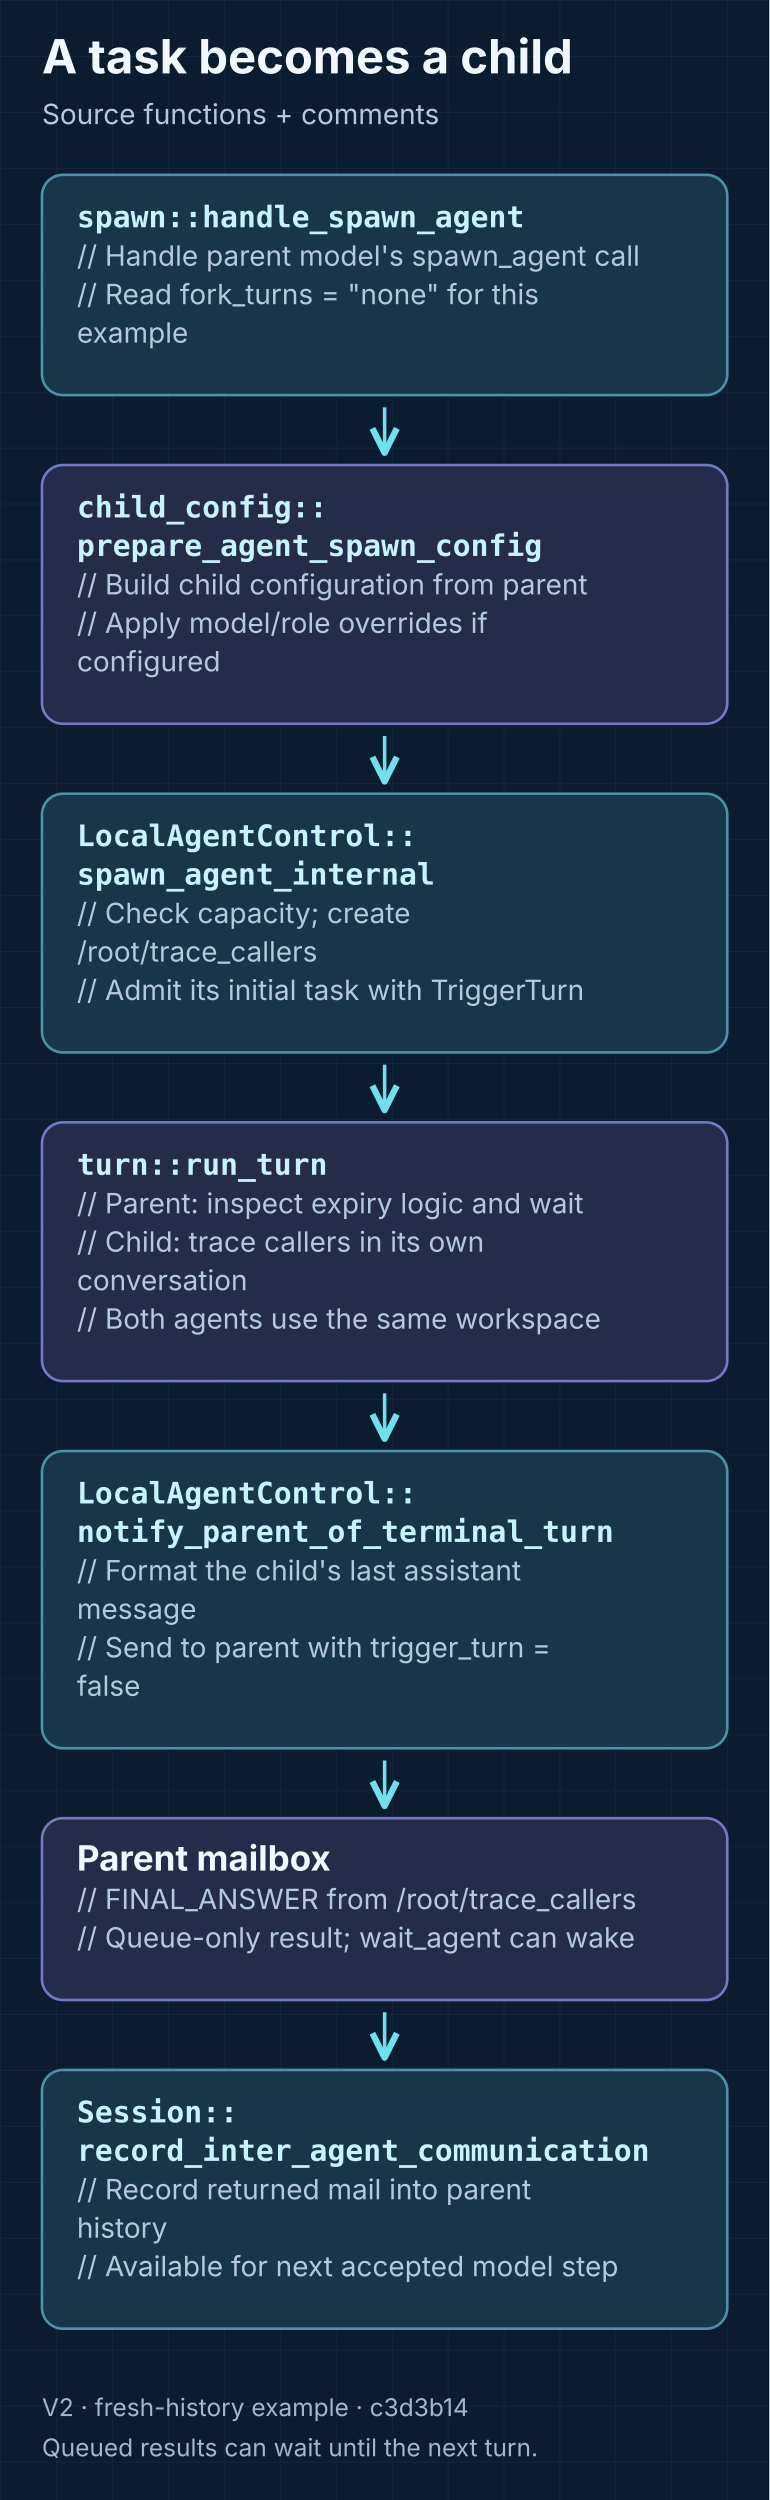
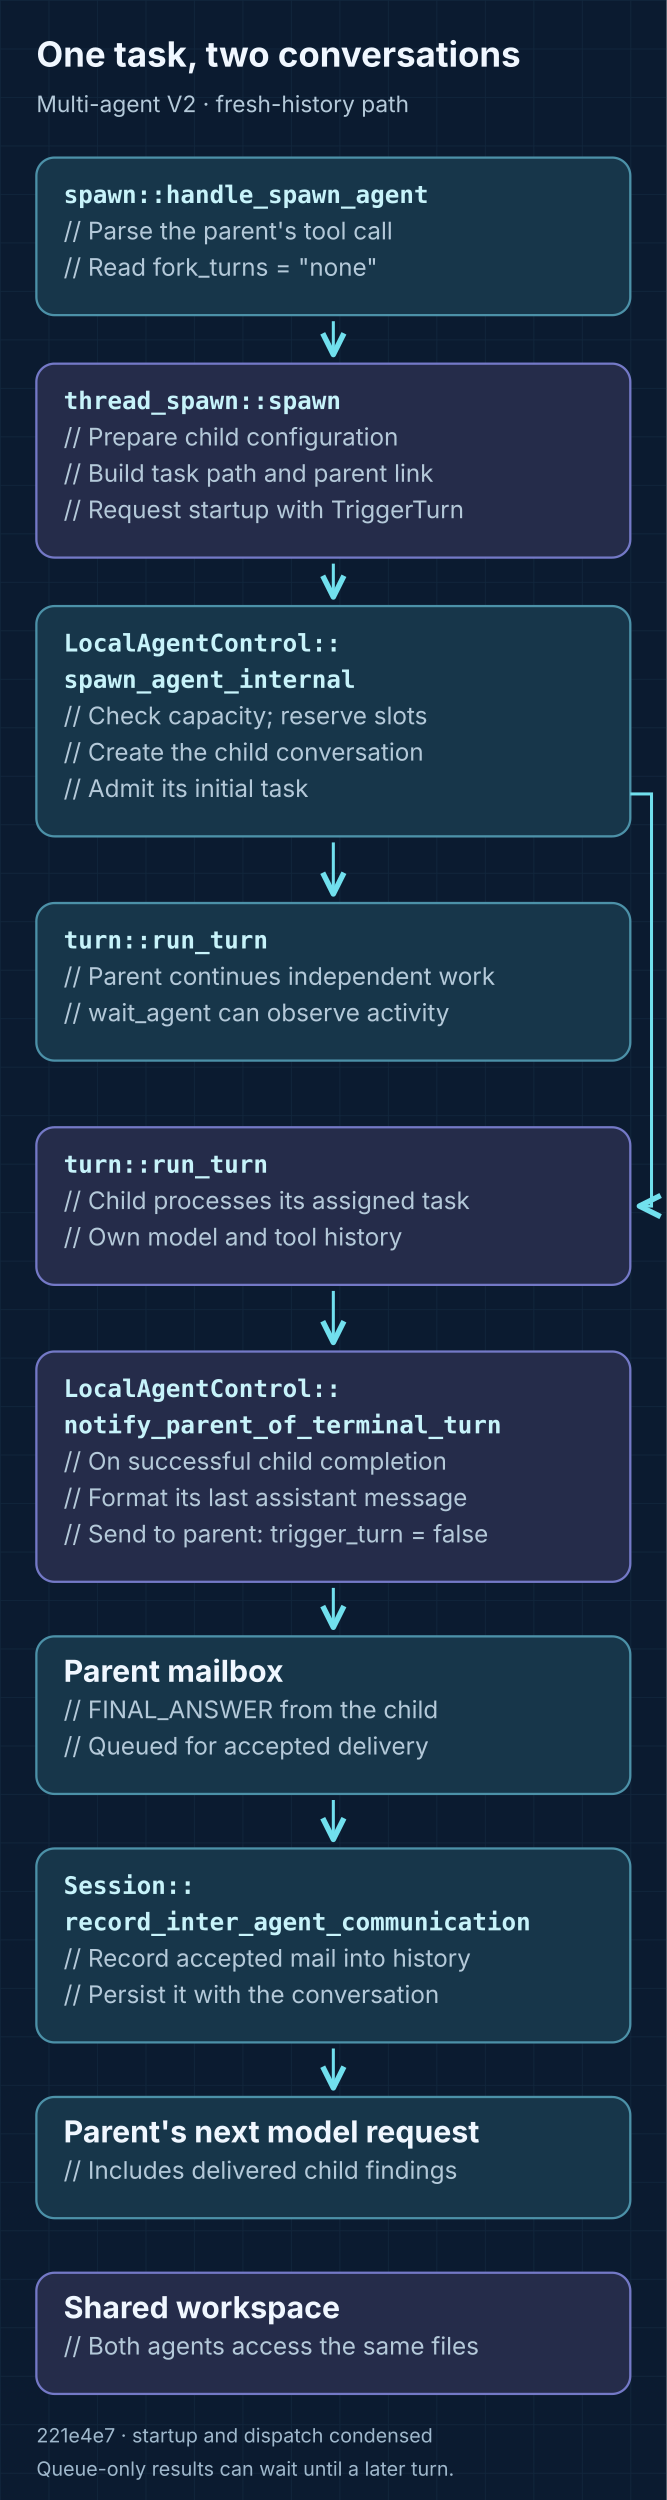
- <svg xmlns="http://www.w3.org/2000/svg" width="440" height="1430" viewBox="0 0 440 1430" role="img" aria-labelledby="title description">
+ <svg xmlns="http://www.w3.org/2000/svg" width="440" height="1650" viewBox="0 0 440 1650" role="img" aria-labelledby="title description">
  <defs>
    <pattern id="grid" width="32" height="32" patternUnits="userSpaceOnUse">
      <path d="M32 0H0V32" fill="none" stroke="#315772" stroke-opacity=".2" />
    </pattern>
    <marker id="arrow" markerWidth="9" markerHeight="9" refX="8" refY="4.5" orient="auto">
      <path d="M1 1L8 4.5L1 8" fill="none" stroke="#71E0EE" stroke-width="1.8" stroke-linejoin="round" />
    </marker>
-     <style>
- text { font-family: -apple-system, BlinkMacSystemFont, "Segoe UI", sans-serif; fill: #F0F7FF; }
- .heading { font-size: 27px; font-weight: 700; }
- .sub { font-size: 16px; fill: #B4C9D9; }
- .label { font-size: 20px; font-weight: 650; }
- .code { font-family: ui-monospace, SFMono-Regular, Consolas, monospace; font-size: 17px; font-weight: 600; fill: #C7F3FA; }
- .long-code { font-family: ui-monospace, SFMono-Regular, Consolas, monospace; font-size: 14.5px; font-weight: 600; fill: #C7F3FA; }
- .detail { font-size: 16px; fill: #B4C9D9; }
- .footer { font-size: 14px; fill: #9FB8CC; }
- .function:hover text { fill: #FFFFFF; }
- .flow { fill: none; stroke: #71E0EE; stroke-width: 2; marker-end: url(#arrow); }
- .optional { stroke-dasharray: 6 5; }
- </style>
+     <style>text{font-family:-apple-system,BlinkMacSystemFont,"Segoe UI",sans-serif;fill:#F0F7FF}.heading{font-size:23px;font-weight:700}.sub{font-size:15px;fill:#B4C9D9}.label{font-size:20px;font-weight:650}.code{font-family:ui-monospace,SFMono-Regular,Consolas,monospace;font-size:16px;font-weight:600;fill:#C7F3FA}.detail{font-size:16px;fill:#B4C9D9}.footer{font-size:13px;fill:#9FB8CC}.flow{fill:none;stroke:#71E0EE;stroke-width:2;marker-end:url(#arrow)}a:hover text{fill:#FFF}</style>
  </defs>
-   <rect width="440" height="1430" fill="#0B1B30" />
-   <rect width="440" height="1430" fill="url(#grid)" />
-   <text x="24" y="42" class="heading">A task becomes a child</text>
-   <text x="24" y="71" class="sub">Source functions + comments</text>
+   <rect width="440" height="1650" fill="#0B1B30" />
+   <rect width="440" height="1650" fill="url(#grid)" />
+   <text x="24" y="44" class="heading">One task, two conversations</text>
+   <text x="24" y="74" class="sub">Multi-agent V2 · fresh-history path</text>
  <g class="card">
-     <rect x="24" y="100" width="392" height="126" rx="12" fill="#17364A" stroke="#4C91A8" stroke-width="1.5" />
-     <a class="function" data-symbol="spawn::handle_spawn_agent" href="https://github.com/openai/codex/blob/c3d3b142d10f4316b46e35aad7e5317e7e506cb7/codex-rs/core/src/tools/handlers/multi_agents_v2/spawn.rs#L102" target="_blank">
-       <text x="44" y="130" class="code">spawn::handle_spawn_agent</text>
+     <rect x="24" y="104" width="392" height="104" rx="12" fill="#17364A" stroke="#4C91A8" stroke-width="1.5" />
+     <a data-symbol="spawn::handle_spawn_agent" href="https://github.com/openai/codex/blob/221e4e7c05386d06aa7b91da2a9b04f7f2bd921f/codex-rs/core/src/tools/handlers/multi_agents_v2/spawn.rs#L94" target="_blank">
+       <text x="42" y="134" class="code">spawn::handle_spawn_agent</text>
    </a>
-     <text x="44" y="152" class="detail">// Handle parent model's spawn_agent call</text>
-     <text x="44" y="174" class="detail">// Read fork_turns = "none" for this</text>
-     <text x="44" y="196" class="detail">   example</text>
+     <text x="42" y="158" class="detail">// Parse the parent's tool call</text>
+     <text x="42" y="182" class="detail">// Read fork_turns = "none"</text>
  </g>
-   <path d="M220 233V259" class="flow" />
  <g class="card">
-     <rect x="24" y="266" width="392" height="148" rx="12" fill="#252C4A" stroke="#7479C7" stroke-width="1.5" />
-     <a class="function" data-symbol="child_config::prepare_agent_spawn_config" href="https://github.com/openai/codex/blob/c3d3b142d10f4316b46e35aad7e5317e7e506cb7/codex-rs/core/src/agent/child_config.rs#L52" target="_blank">
-       <text x="44" y="296" class="code">child_config::</text>
+     <rect x="24" y="240" width="392" height="128" rx="12" fill="#252C4A" stroke="#7479C7" stroke-width="1.5" />
+     <a data-symbol="thread_spawn::spawn" href="https://github.com/openai/codex/blob/221e4e7c05386d06aa7b91da2a9b04f7f2bd921f/codex-rs/core/src/thread_spawn.rs#L58" target="_blank">
+       <text x="42" y="270" class="code">thread_spawn::spawn</text>
    </a>
-     <a class="function" data-symbol="child_config::prepare_agent_spawn_config" href="https://github.com/openai/codex/blob/c3d3b142d10f4316b46e35aad7e5317e7e506cb7/codex-rs/core/src/agent/child_config.rs#L52" target="_blank">
-       <text x="44" y="318" class="code">prepare_agent_spawn_config</text>
+     <text x="42" y="294" class="detail">// Prepare child configuration</text>
+     <text x="42" y="318" class="detail">// Build task path and parent link</text>
+     <text x="42" y="342" class="detail">// Request startup with TriggerTurn</text>
+   </g>
+   <g class="card">
+     <rect x="24" y="400" width="392" height="152" rx="12" fill="#17364A" stroke="#4C91A8" stroke-width="1.5" />
+     <a data-symbol="LocalAgentControl::spawn_agent_internal" href="https://github.com/openai/codex/blob/221e4e7c05386d06aa7b91da2a9b04f7f2bd921f/codex-rs/core/src/agent/control/spawn.rs#L684" target="_blank">
+       <text x="42" y="430" class="code">LocalAgentControl::</text>
    </a>
-     <text x="44" y="340" class="detail">// Build child configuration from parent</text>
-     <text x="44" y="362" class="detail">// Apply model/role overrides if</text>
-     <text x="44" y="384" class="detail">   configured</text>
+     <a data-symbol="LocalAgentControl::spawn_agent_internal" href="https://github.com/openai/codex/blob/221e4e7c05386d06aa7b91da2a9b04f7f2bd921f/codex-rs/core/src/agent/control/spawn.rs#L684" target="_blank">
+       <text x="42" y="454" class="code">spawn_agent_internal</text>
+     </a>
+     <text x="42" y="478" class="detail">// Check capacity; reserve slots</text>
+     <text x="42" y="502" class="detail">// Create the child conversation</text>
+     <text x="42" y="526" class="detail">// Admit its initial task</text>
  </g>
-   <path d="M220 421V447" class="flow" />
  <g class="card">
-     <rect x="24" y="454" width="392" height="148" rx="12" fill="#17364A" stroke="#4C91A8" stroke-width="1.5" />
-     <a class="function" data-symbol="LocalAgentControl::spawn_agent_internal" href="https://github.com/openai/codex/blob/c3d3b142d10f4316b46e35aad7e5317e7e506cb7/codex-rs/core/src/agent/control/spawn.rs#L676" target="_blank">
-       <text x="44" y="484" class="code">LocalAgentControl::</text>
+     <rect x="24" y="596" width="392" height="104" rx="12" fill="#17364A" stroke="#4C91A8" stroke-width="1.5" />
+     <a data-symbol="turn::run_turn" href="https://github.com/openai/codex/blob/221e4e7c05386d06aa7b91da2a9b04f7f2bd921f/codex-rs/core/src/session/turn.rs#L166" target="_blank">
+       <text x="42" y="626" class="code">turn::run_turn</text>
    </a>
-     <a class="function" data-symbol="LocalAgentControl::spawn_agent_internal" href="https://github.com/openai/codex/blob/c3d3b142d10f4316b46e35aad7e5317e7e506cb7/codex-rs/core/src/agent/control/spawn.rs#L676" target="_blank">
-       <text x="44" y="506" class="code">spawn_agent_internal</text>
+     <text x="42" y="650" class="detail">// Parent continues independent work</text>
+     <text x="42" y="674" class="detail">// wait_agent can observe activity</text>
+   </g>
+   <g class="card">
+     <rect x="24" y="744" width="392" height="104" rx="12" fill="#252C4A" stroke="#7479C7" stroke-width="1.5" />
+     <a data-symbol="turn::run_turn" href="https://github.com/openai/codex/blob/221e4e7c05386d06aa7b91da2a9b04f7f2bd921f/codex-rs/core/src/session/turn.rs#L166" target="_blank">
+       <text x="42" y="774" class="code">turn::run_turn</text>
    </a>
-     <text x="44" y="528" class="detail">// Check capacity; create</text>
-     <text x="44" y="550" class="detail">   /root/trace_callers</text>
-     <text x="44" y="572" class="detail">// Admit its initial task with TriggerTurn</text>
+     <text x="42" y="798" class="detail">// Child processes its assigned task</text>
+     <text x="42" y="822" class="detail">// Own model and tool history</text>
  </g>
-   <path d="M220 609V635" class="flow" />
  <g class="card">
-     <rect x="24" y="642" width="392" height="148" rx="12" fill="#252C4A" stroke="#7479C7" stroke-width="1.5" />
-     <a class="function" data-symbol="turn::run_turn" href="https://github.com/openai/codex/blob/c3d3b142d10f4316b46e35aad7e5317e7e506cb7/codex-rs/core/src/session/turn.rs#L164" target="_blank">
-       <text x="44" y="672" class="code">turn::run_turn</text>
+     <rect x="24" y="892" width="392" height="152" rx="12" fill="#252C4A" stroke="#7479C7" stroke-width="1.5" />
+     <a data-symbol="LocalAgentControl::notify_parent_of_terminal_turn" href="https://github.com/openai/codex/blob/221e4e7c05386d06aa7b91da2a9b04f7f2bd921f/codex-rs/core/src/agent/control/completion.rs#L27" target="_blank">
+       <text x="42" y="922" class="code">LocalAgentControl::</text>
    </a>
-     <text x="44" y="694" class="detail">// Parent: inspect expiry logic and wait</text>
-     <text x="44" y="716" class="detail">// Child: trace callers in its own</text>
-     <text x="44" y="738" class="detail">   conversation</text>
-     <text x="44" y="760" class="detail">// Both agents use the same workspace</text>
+     <a data-symbol="LocalAgentControl::notify_parent_of_terminal_turn" href="https://github.com/openai/codex/blob/221e4e7c05386d06aa7b91da2a9b04f7f2bd921f/codex-rs/core/src/agent/control/completion.rs#L27" target="_blank">
+       <text x="42" y="946" class="code">notify_parent_of_terminal_turn</text>
+     </a>
+     <text x="42" y="970" class="detail">// On successful child completion</text>
+     <text x="42" y="994" class="detail">// Format its last assistant message</text>
+     <text x="42" y="1018" class="detail">// Send to parent: trigger_turn = false</text>
  </g>
-   <path d="M220 797V823" class="flow" />
  <g class="card">
-     <rect x="24" y="830" width="392" height="170" rx="12" fill="#17364A" stroke="#4C91A8" stroke-width="1.5" />
-     <a class="function" data-symbol="LocalAgentControl::notify_parent_of_terminal_turn" href="https://github.com/openai/codex/blob/c3d3b142d10f4316b46e35aad7e5317e7e506cb7/codex-rs/core/src/agent/control/completion.rs#L27" target="_blank">
-       <text x="44" y="860" class="code">LocalAgentControl::</text>
+     <rect x="24" y="1080" width="392" height="104" rx="12" fill="#17364A" stroke="#4C91A8" stroke-width="1.5" />
+     <text x="42" y="1110" class="label">Parent mailbox</text>
+     <text x="42" y="1134" class="detail">// FINAL_ANSWER from the child</text>
+     <text x="42" y="1158" class="detail">// Queued for accepted delivery</text>
+   </g>
+   <g class="card">
+     <rect x="24" y="1220" width="392" height="128" rx="12" fill="#17364A" stroke="#4C91A8" stroke-width="1.5" />
+     <a data-symbol="Session::record_inter_agent_communication" href="https://github.com/openai/codex/blob/221e4e7c05386d06aa7b91da2a9b04f7f2bd921f/codex-rs/core/src/session/mod.rs#L4048" target="_blank">
+       <text x="42" y="1250" class="code">Session::</text>
    </a>
-     <a class="function" data-symbol="LocalAgentControl::notify_parent_of_terminal_turn" href="https://github.com/openai/codex/blob/c3d3b142d10f4316b46e35aad7e5317e7e506cb7/codex-rs/core/src/agent/control/completion.rs#L27" target="_blank">
-       <text x="44" y="882" class="code">notify_parent_of_terminal_turn</text>
+     <a data-symbol="Session::record_inter_agent_communication" href="https://github.com/openai/codex/blob/221e4e7c05386d06aa7b91da2a9b04f7f2bd921f/codex-rs/core/src/session/mod.rs#L4048" target="_blank">
+       <text x="42" y="1274" class="code">record_inter_agent_communication</text>
    </a>
-     <text x="44" y="904" class="detail">// Format the child's last assistant</text>
-     <text x="44" y="926" class="detail">   message</text>
-     <text x="44" y="948" class="detail">// Send to parent with trigger_turn =</text>
-     <text x="44" y="970" class="detail">   false</text>
+     <text x="42" y="1298" class="detail">// Record accepted mail into history</text>
+     <text x="42" y="1322" class="detail">// Persist it with the conversation</text>
  </g>
-   <path d="M220 1007V1033" class="flow" />
  <g class="card">
-     <rect x="24" y="1040" width="392" height="104" rx="12" fill="#252C4A" stroke="#7479C7" stroke-width="1.5" />
-     <text x="44" y="1070" class="label">Parent mailbox</text>
-     <text x="44" y="1092" class="detail">// FINAL_ANSWER from /root/trace_callers</text>
-     <text x="44" y="1114" class="detail">// Queue-only result; wait_agent can wake</text>
+     <rect x="24" y="1384" width="392" height="80" rx="12" fill="#17364A" stroke="#4C91A8" stroke-width="1.5" />
+     <text x="42" y="1414" class="label">Parent's next model request</text>
+     <text x="42" y="1438" class="detail">// Includes delivered child findings</text>
  </g>
-   <path d="M220 1151V1177" class="flow" />
  <g class="card">
-     <rect x="24" y="1184" width="392" height="148" rx="12" fill="#17364A" stroke="#4C91A8" stroke-width="1.5" />
-     <a class="function" data-symbol="Session::record_inter_agent_communication" href="https://github.com/openai/codex/blob/c3d3b142d10f4316b46e35aad7e5317e7e506cb7/codex-rs/core/src/session/mod.rs#L3995" target="_blank">
-       <text x="44" y="1214" class="code">Session::</text>
-     </a>
-     <a class="function" data-symbol="Session::record_inter_agent_communication" href="https://github.com/openai/codex/blob/c3d3b142d10f4316b46e35aad7e5317e7e506cb7/codex-rs/core/src/session/mod.rs#L3995" target="_blank">
-       <text x="44" y="1236" class="code">record_inter_agent_communication</text>
-     </a>
-     <text x="44" y="1258" class="detail">// Record returned mail into parent</text>
-     <text x="44" y="1280" class="detail">   history</text>
-     <text x="44" y="1302" class="detail">// Available for next accepted model step</text>
+     <rect x="24" y="1500" width="392" height="80" rx="12" fill="#252C4A" stroke="#7479C7" stroke-width="1.5" />
+     <text x="42" y="1530" class="label">Shared workspace</text>
+     <text x="42" y="1554" class="detail">// Both agents access the same files</text>
  </g>
-   <text x="24" y="1382" class="footer">V2 · fresh-history example · c3d3b14</text>
-   <text x="24" y="1405" class="footer">Queued results can wait until the next turn.</text>
+   <path d="M220 212V234" class="flow" />
+   <path d="M220 372V394" class="flow" />
+   <path d="M220 556V590" class="flow" />
+   <path d="M416 524H430V796H422" class="flow" />
+   <path d="M220 852V886" class="flow" />
+   <path d="M220 1048V1074" class="flow" />
+   <path d="M220 1188V1214" class="flow" />
+   <path d="M220 1352V1378" class="flow" />
+   <text x="24" y="1612" class="footer">221e4e7 · startup and dispatch condensed</text>
+   <text x="24" y="1634" class="footer">Queue-only results can wait until a later turn.</text>
</svg>
